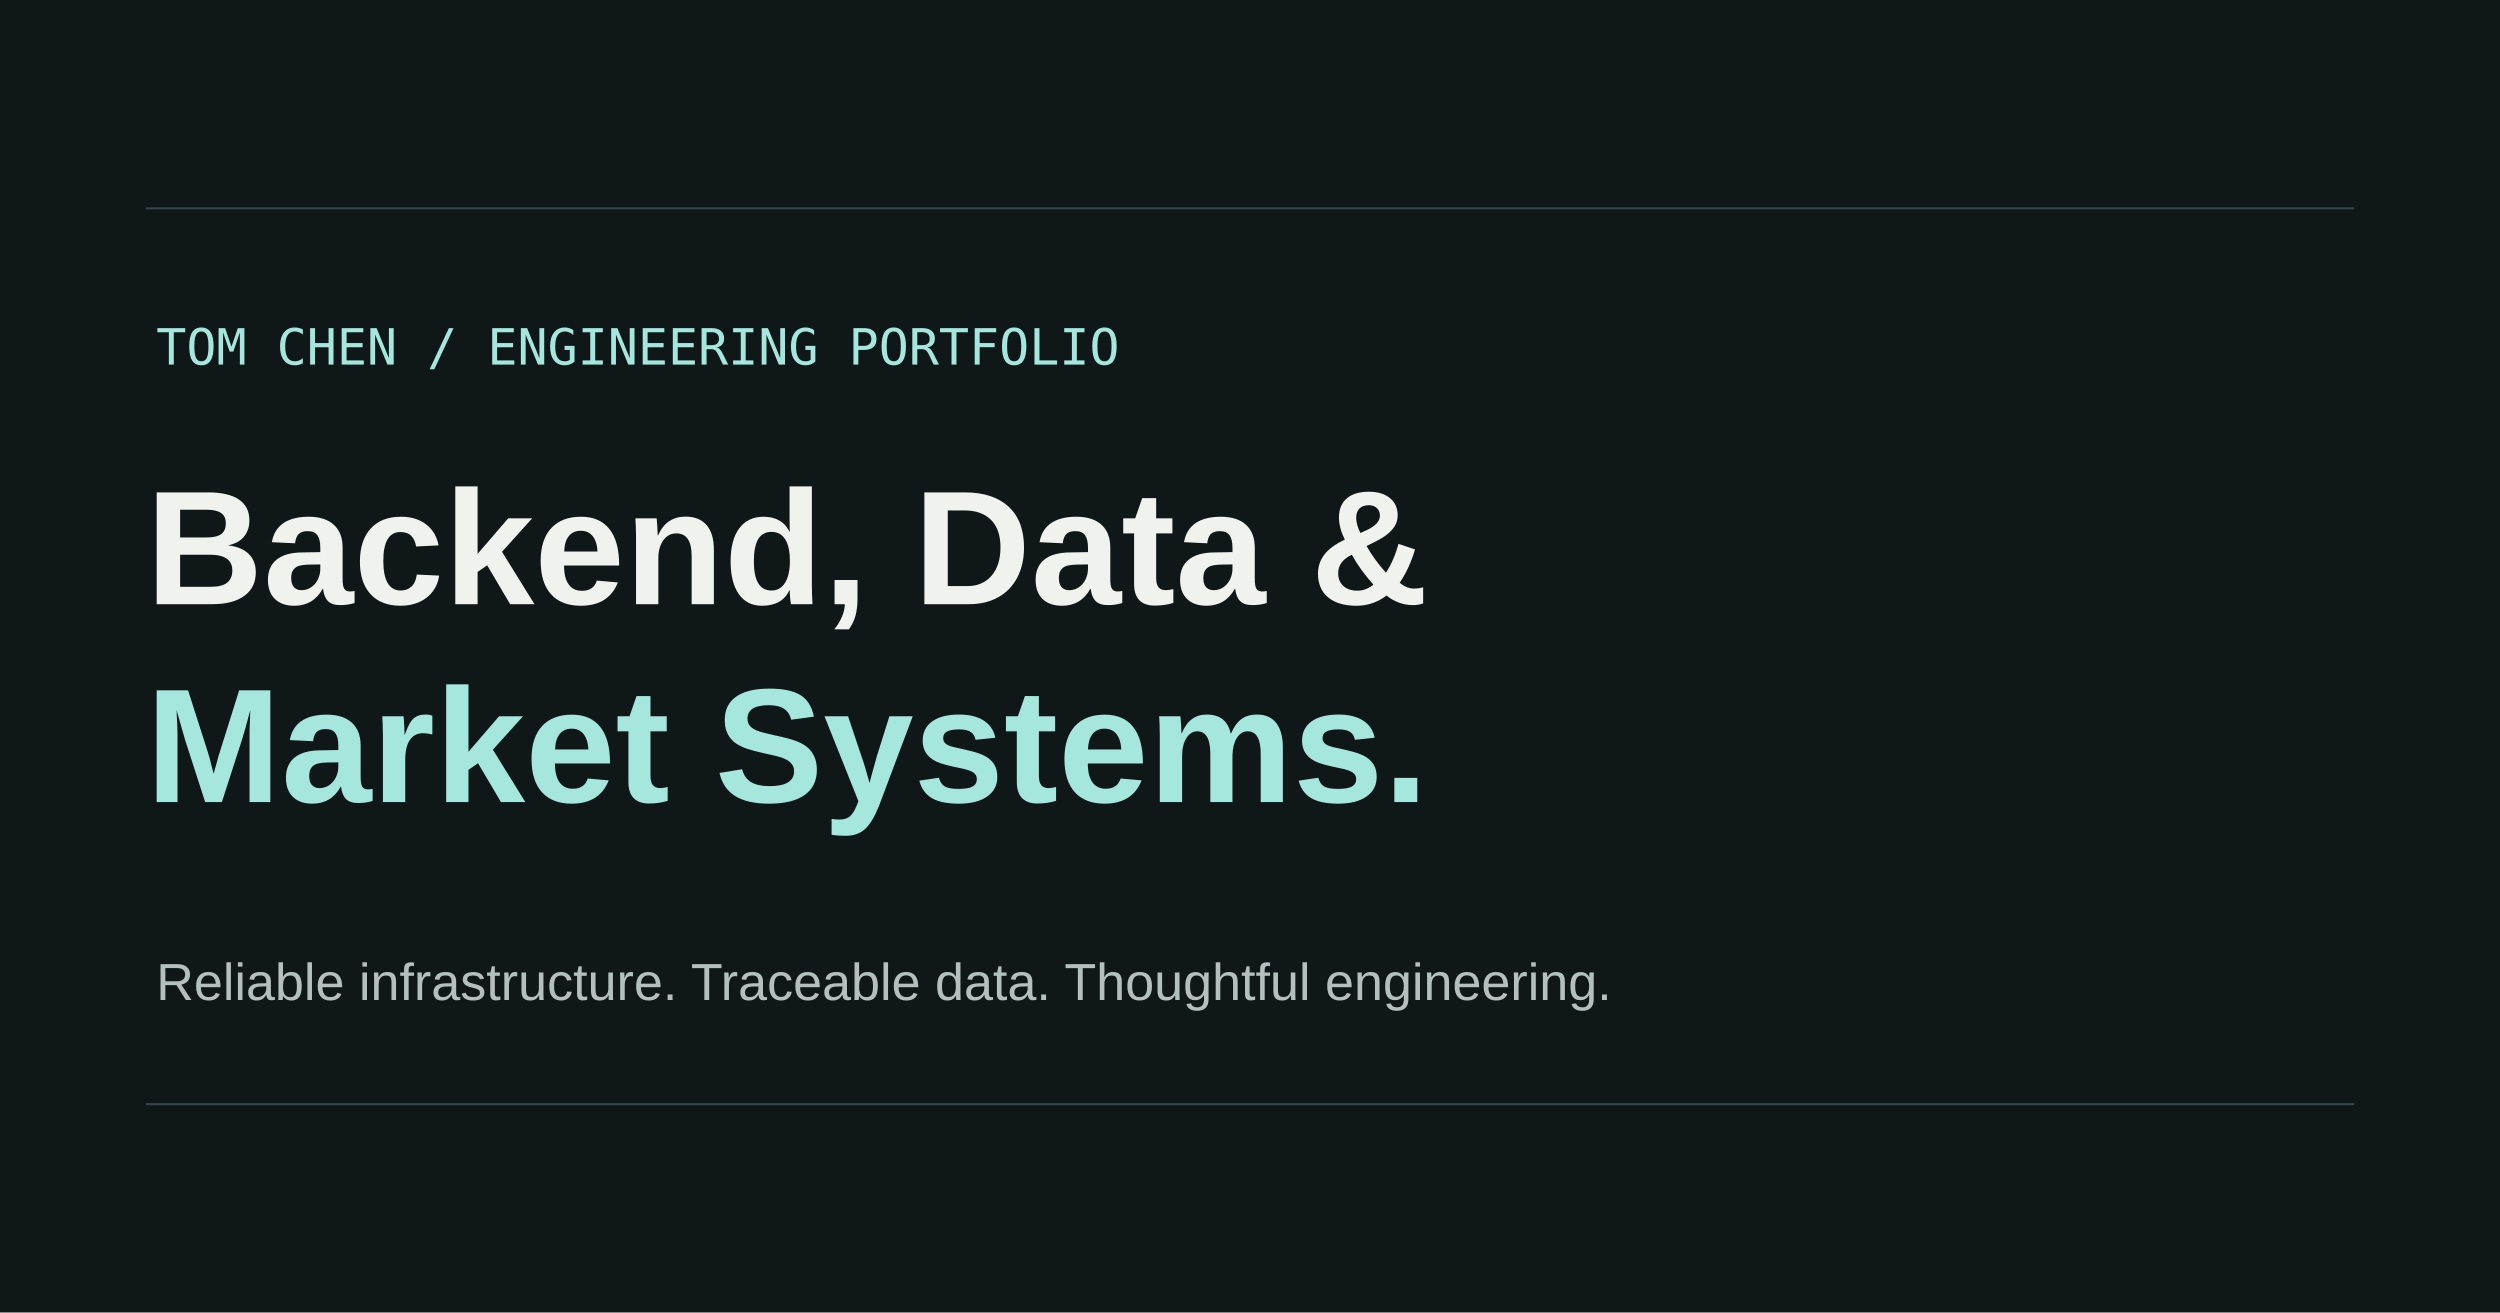
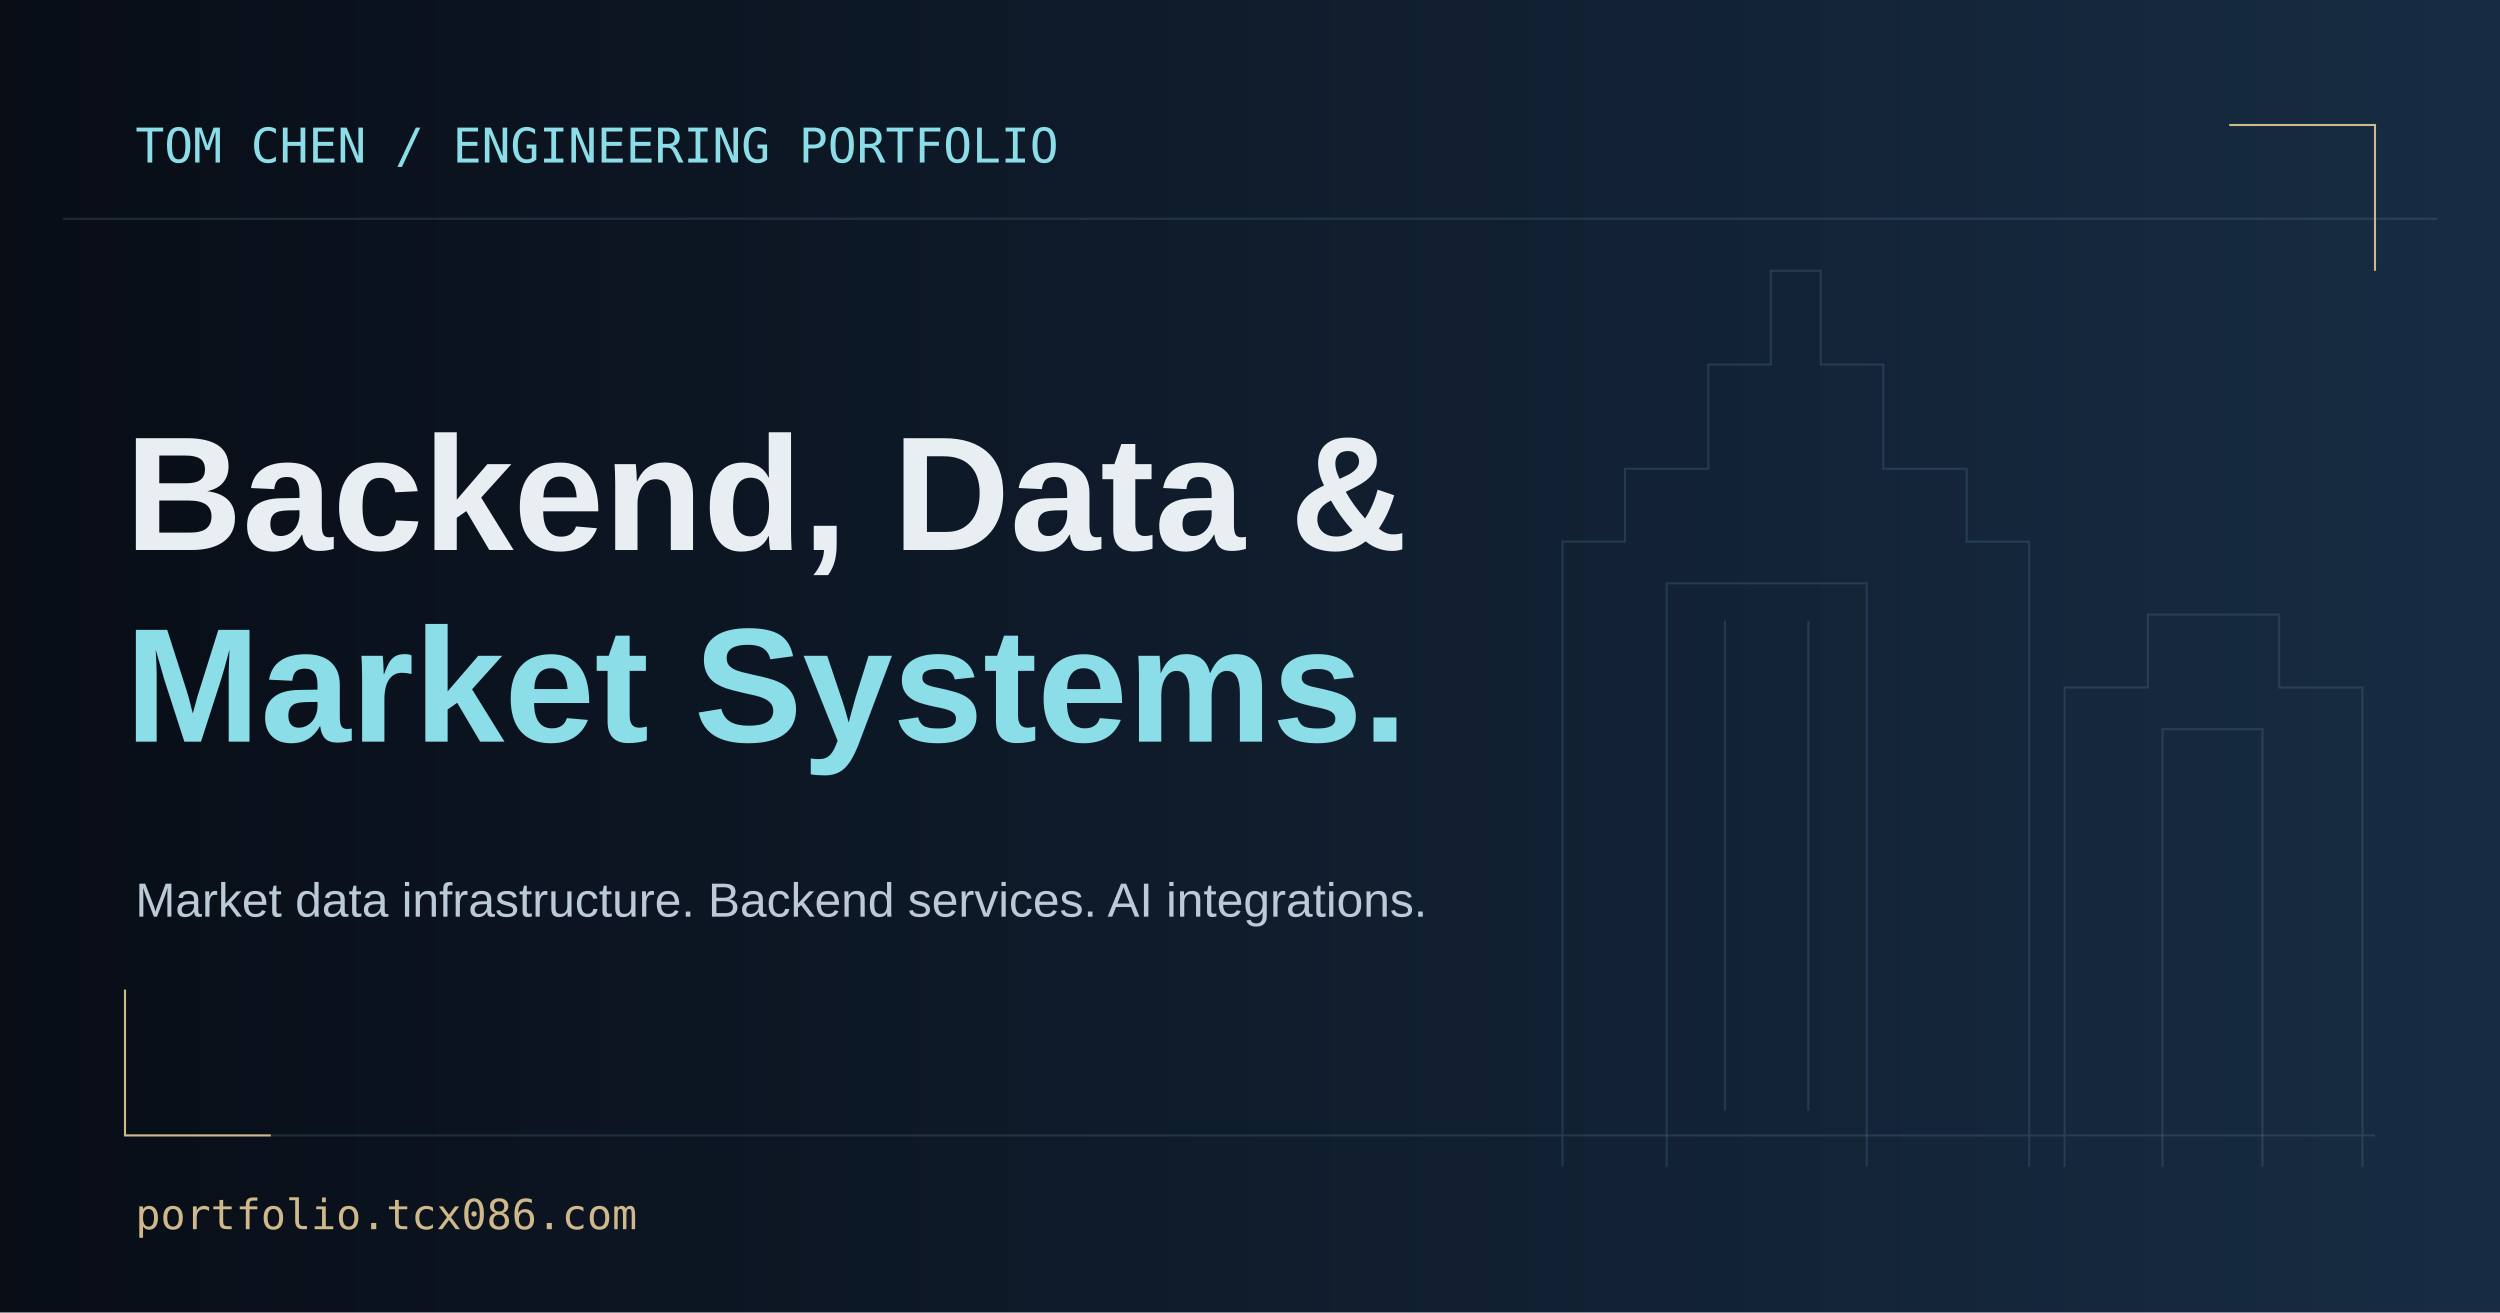
<svg xmlns="http://www.w3.org/2000/svg" width="1200" height="630" viewBox="0 0 1200 630">
-   <rect width="1200" height="630" fill="#101719" />
-   <path d="M70 100h1060M70 530h1060" stroke="#354447" />
-   <text x="75" y="175" fill="#a5e7dc" font-size="24" font-family="monospace">TOM CHEN / ENGINEERING PORTFOLIO</text>
-   <text x="70" y="290" fill="#f0f3ed" font-size="78" font-family="Arial,sans-serif" font-weight="bold">Backend, Data &amp;</text>
-   <text x="70" y="385" fill="#a5e7dc" font-size="78" font-family="Arial,sans-serif" font-weight="bold">Market Systems.</text>
-   <text x="75" y="480" fill="#b3c0be" font-size="25" font-family="Arial,sans-serif">Reliable infrastructure. Traceable data. Thoughtful engineering.</text>
+   <defs>
+     <linearGradient id="night" x1="0" y1="0" x2="1" y2="0">
+       <stop stop-color="#080d16" />
+       <stop offset="1" stop-color="#172c43" />
+     </linearGradient>
+   </defs>
+   <rect width="1200" height="630" fill="url(#night)" />
+   <g fill="none" stroke="#6b9db5" stroke-opacity=".2">
+     <path d="M750 560V260h30v-35h40v-50h30v-45h24v45h30v50h40v35h30v300M991 560V330h40v-35h63v35h40v230M30 105h1140M60 545h1080" />
+     <path d="M800 560V280h96v280M1038 560V350h48v210M828 298v235m40-235v235" />
+   </g>
+   <path d="M1140 130v-70h-70M60 475v70h70" fill="none" stroke="#cfb88a" />
+   <text x="65" y="78" fill="#8bdde8" font-family="monospace" font-size="23">TOM CHEN / ENGINEERING PORTFOLIO</text>
+   <text x="60" y="264" fill="#e9eef3" font-family="Arial,sans-serif" font-size="78" font-weight="bold">Backend, Data &amp;</text>
+   <text x="60" y="356" fill="#8bdde8" font-family="Arial,sans-serif" font-size="78" font-weight="bold">Market Systems.</text>
+   <text x="65" y="440" fill="#bcc9d6" font-family="Arial,sans-serif" font-size="23">Market data infrastructure. Backend services. AI integrations.</text>
+   <text x="65" y="590" fill="#cfb88a" font-family="monospace" font-size="20">portfolio.tcx086.com</text>
</svg>
